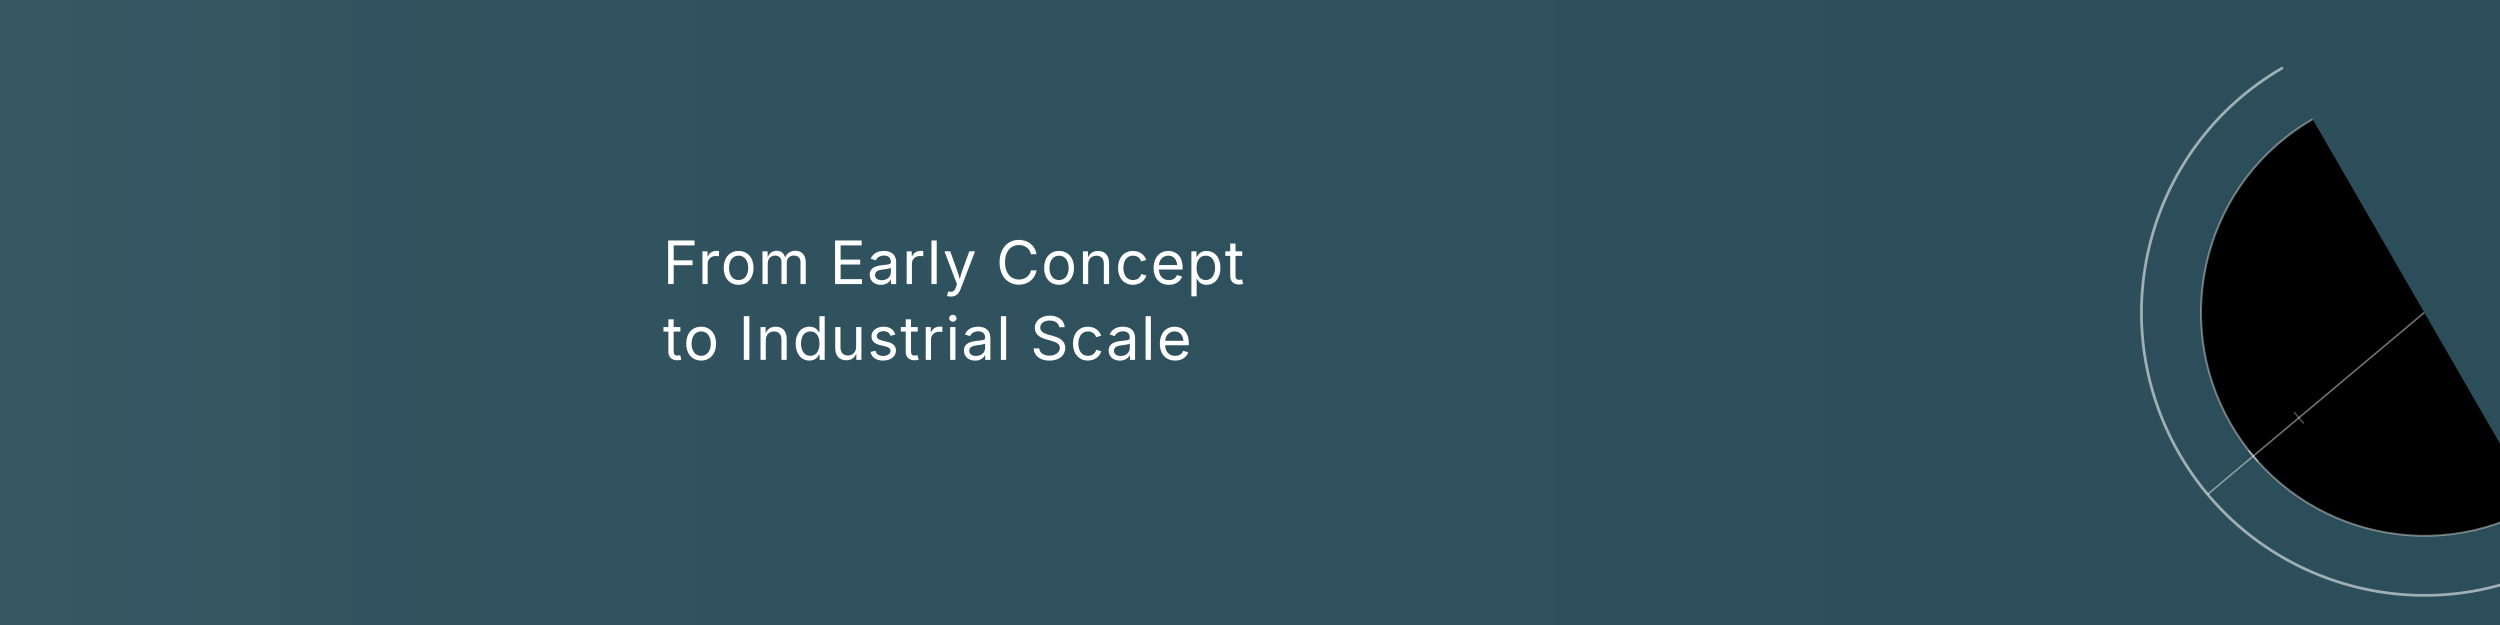
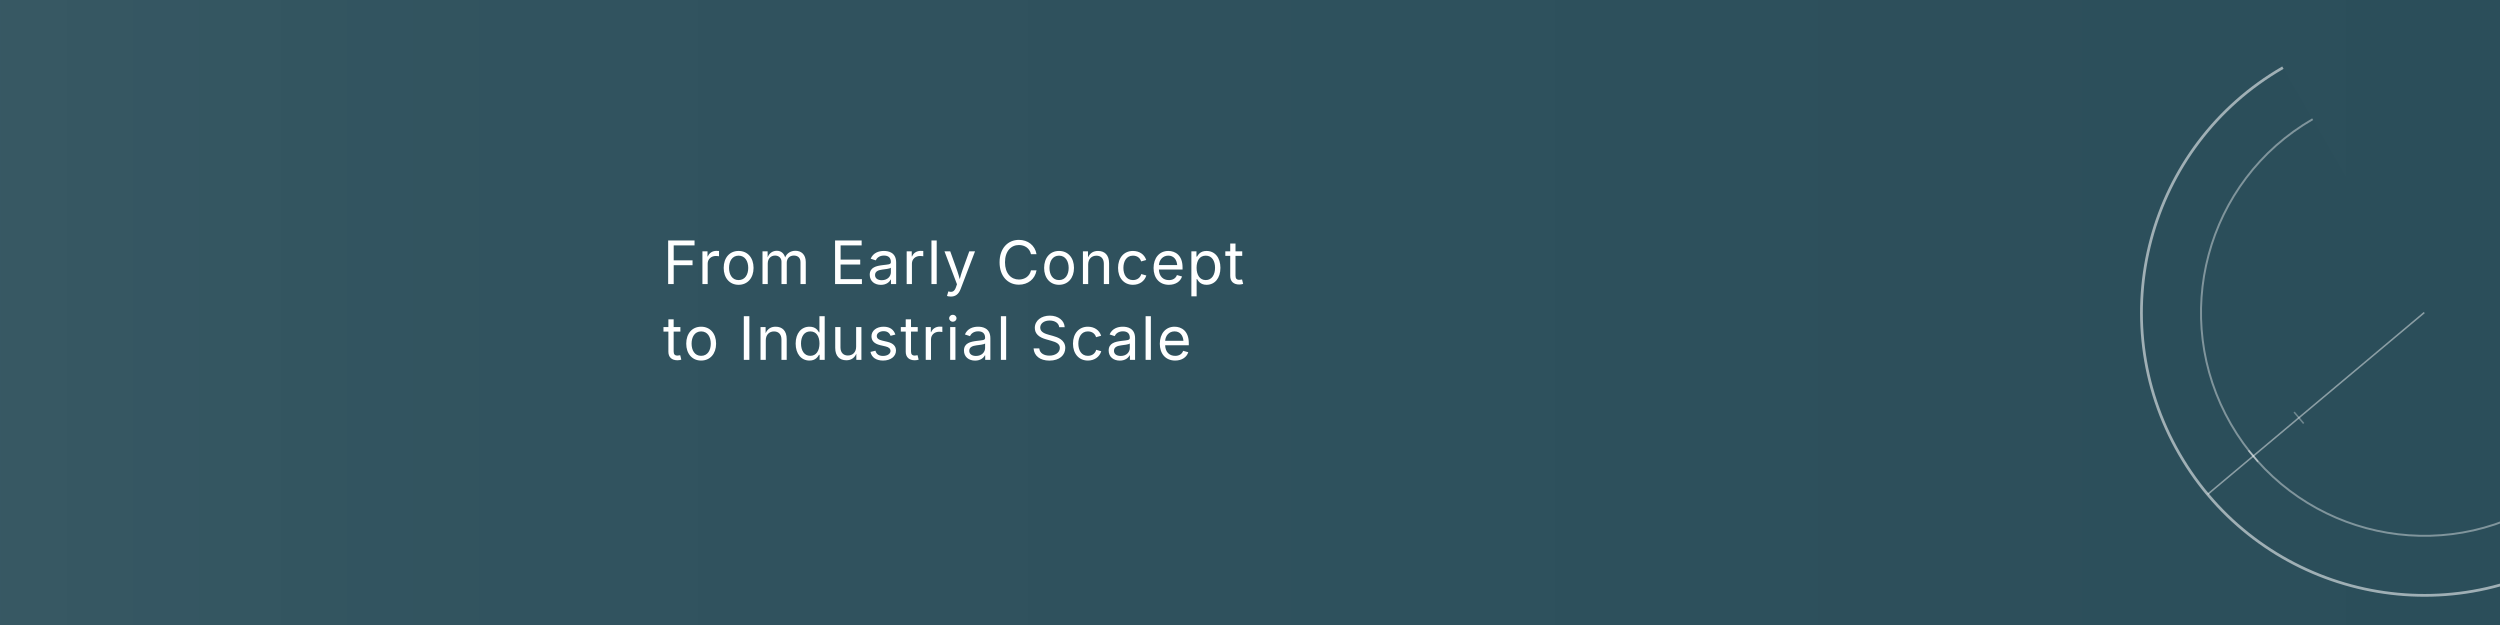
<svg xmlns="http://www.w3.org/2000/svg" width="1584" height="396" viewBox="0 0 1584 396">
  <defs>
    <linearGradient id="heroFade" x1="0" y1="0" x2="1" y2="0">
      <stop offset="0%" stop-color="white" stop-opacity="0.24" />
      <stop offset="20%" stop-color="white" stop-opacity="0.12" />
      <stop offset="100%" stop-color="white" stop-opacity="0" />
    </linearGradient>
    <clipPath id="topRight">
      <rect x="210" y="0" width="210" height="210" />
    </clipPath>
  </defs>
  <rect width="1584" height="396" fill="#2B4E5A" />
  <rect width="1584" height="396" fill="url(#heroFade)" opacity="0.24" />
  <g transform="translate(1338,0) scale(0.943)">
    <g transform="rotate(-120 210 210)">
      <path d="M20 210 A190 190 0 0 1 400 210" fill="#2B4E5A" stroke="white" stroke-width="1.75" stroke-opacity="0.55" vector-effect="non-scaling-stroke" />
-       <path d="M60 210 A150 150 0 0 1 360 210" stroke="white" stroke-width="1.25" stroke-opacity="0.40" vector-effect="non-scaling-stroke" />
+       <path d="M60 210 A150 150 0 0 1 360 210" fill="#2B4E5A" stroke="white" stroke-width="1.25" stroke-opacity="0.40" vector-effect="non-scaling-stroke" />
    </g>
    <g transform="rotate(140 210 210)">
      <line x1="210" y1="210" x2="400" y2="210" stroke="white" stroke-width="1" stroke-opacity="0.45" vector-effect="non-scaling-stroke" />
      <line x1="360" y1="205" x2="360" y2="215" stroke="white" stroke-width="1" stroke-opacity="0.40" vector-effect="non-scaling-stroke" />
      <line x1="320" y1="205" x2="320" y2="215" stroke="white" stroke-width="1" stroke-opacity="0.32" vector-effect="non-scaling-stroke" />
    </g>
  </g>
  <g font-family="Public Sans, system-ui, -apple-system, BlinkMacSystemFont, sans-serif" font-weight="400" font-size="38" fill="#FFFFFF" letter-spacing="0.8">
    <text x="420" y="180">
      From Early Concept
      <tspan x="420" dy="48">to Industrial Scale</tspan>
    </text>
  </g>
</svg>
